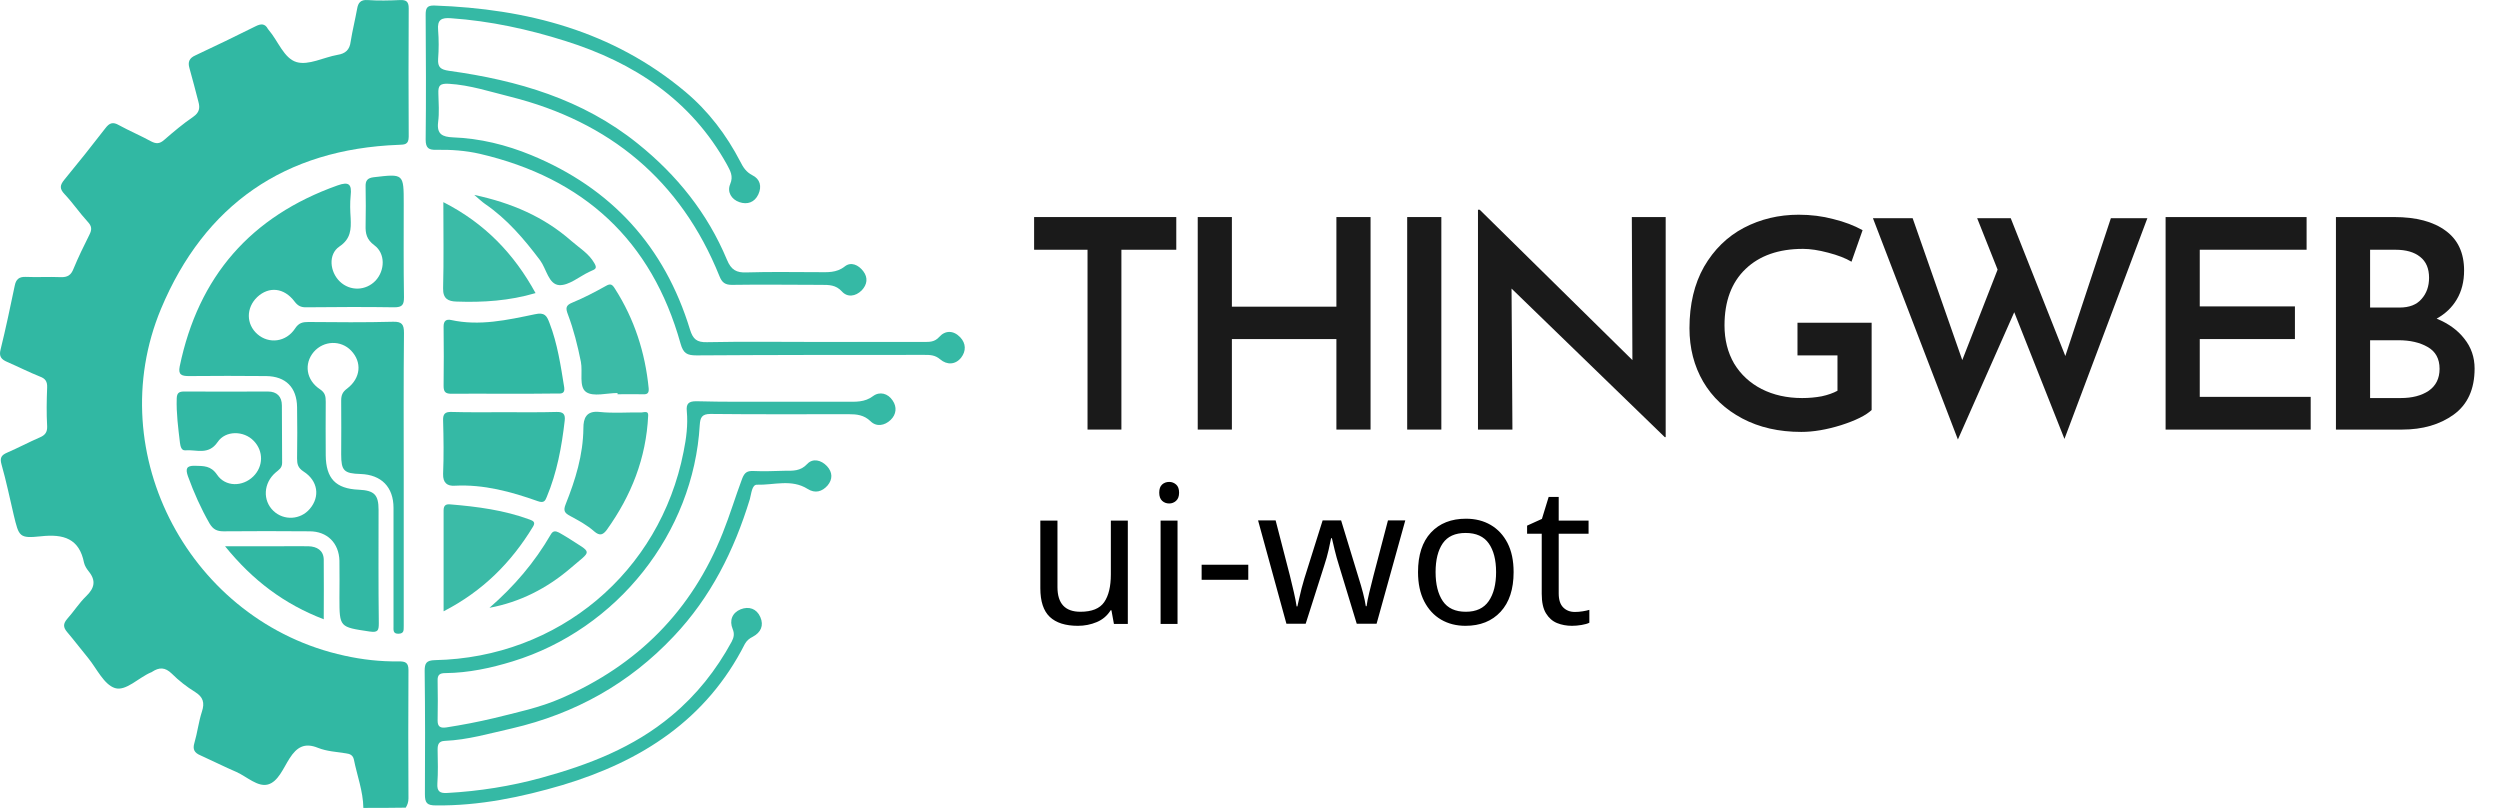
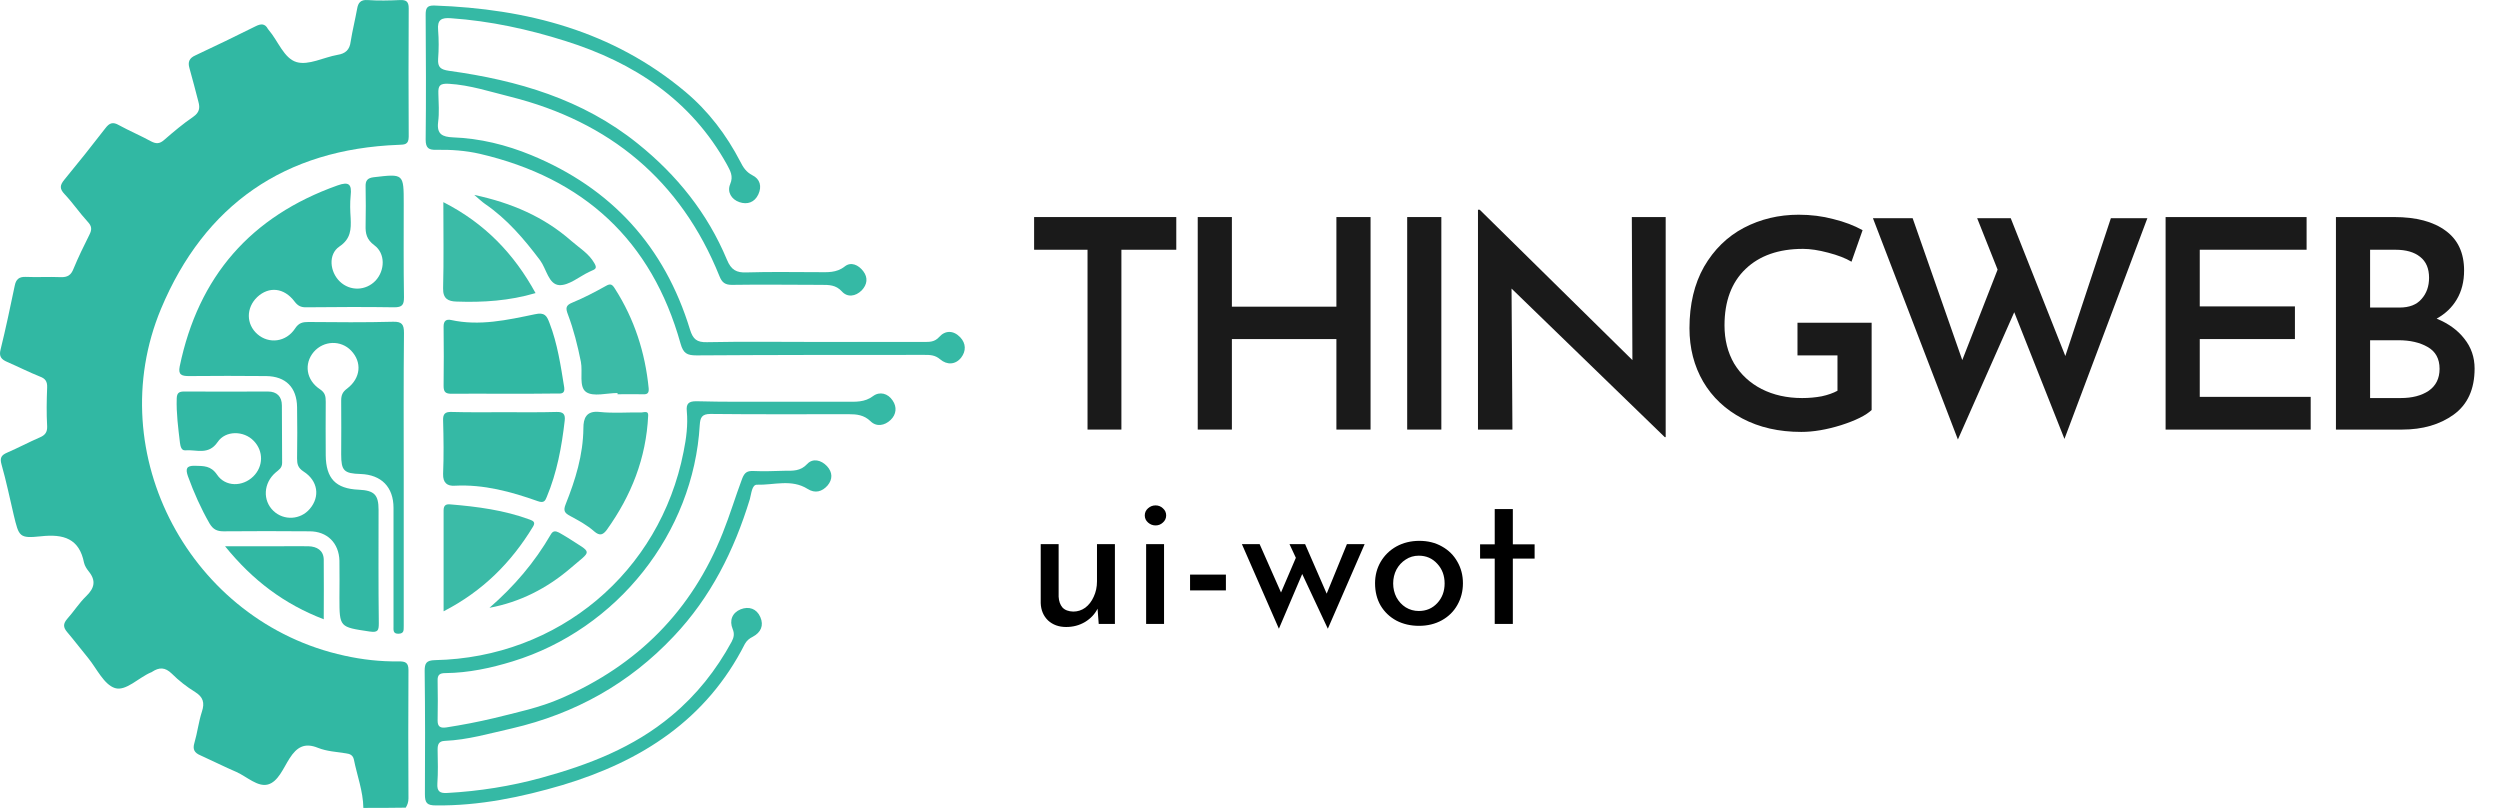
<svg xmlns="http://www.w3.org/2000/svg" version="1.1" id="Layer_1" x="0px" y="0px" viewBox="0 0 1003.271 324.22" xml:space="preserve" width="1003.271" height="324.22">
  <defs id="defs57">
    <rect x="15.925" y="-294.605" width="248.978" height="95.548" id="rect3156" />
    <rect x="432.72" y="233.251" width="580" height="123.332" id="rect1" />
  </defs>
  <style type="text/css" id="style2">
	.st0{fill:#31B8A3;}
	.st1{fill:#333736;}
	.st2{fill:#32B8A4;}
	.st3{fill:#35B9A5;}
	.st4{fill:#3BBBA7;}
	.st5{fill:#FDFEFE;}
	.st6{fill:none;enable-background:new    ;}
</style>
  <g id="g12004" transform="translate(-2.1802,-1.77988)">
    <path class="st0" d="m 148,326 c -0.1,-6.7 -2.5,-12.9 -3.8,-19.4 -0.4,-1.8 -1.6,-2.3 -3.2,-2.5 -3.8,-0.6 -7.7,-0.8 -11.2,-2.2 -5.4,-2.2 -8.5,-0.3 -11.4,4.2 -2.5,3.9 -4.6,9.4 -8.7,10.5 -4.1,1.1 -8.4,-3.1 -12.6,-5 -4.9,-2.1 -9.6,-4.5 -14.5,-6.7 -2.4,-1 -3.2,-2.4 -2.4,-5 1.2,-4.1 1.7,-8.5 3,-12.5 1.2,-3.6 0.5,-5.9 -2.7,-7.9 -3.4,-2.1 -6.6,-4.6 -9.4,-7.4 -2.7,-2.6 -5,-2.6 -7.9,-0.7 -0.1,0.1 -0.3,0.2 -0.4,0.2 -5,2.1 -10.1,7.7 -14.5,6.3 -4.4,-1.4 -7.3,-7.8 -10.7,-12 -2.9,-3.5 -5.6,-7.1 -8.5,-10.5 -1.6,-1.9 -1.6,-3.3 0,-5.2 2.7,-3 4.8,-6.4 7.7,-9.2 3.3,-3.2 4,-6.2 1,-9.9 -0.8,-1 -1.6,-2.2 -1.9,-3.5 C 34,217.9 27.7,216 18.6,217 c -8.7,0.9 -8.8,0.2 -10.9,-8.5 -1.6,-6.8 -3,-13.6 -4.9,-20.3 -0.8,-2.8 0,-3.8 2.3,-4.8 4.4,-1.9 8.7,-4.2 13.1,-6.1 2.1,-0.9 3,-2.1 2.9,-4.5 -0.3,-5.2 -0.2,-10.3 0,-15.5 0.1,-2.4 -0.7,-3.6 -2.9,-4.4 -4.5,-1.8 -8.8,-4 -13.2,-5.9 -2.3,-1 -3.3,-2.2 -2.6,-4.9 2.1,-8.5 3.9,-17.1 5.7,-25.7 0.5,-2.5 1.7,-3.6 4.4,-3.5 4.7,0.2 9.3,-0.1 14,0.1 2.8,0.1 4.2,-0.8 5.2,-3.4 1.9,-4.6 4.1,-9.1 6.3,-13.5 1.1,-2.1 1.1,-3.5 -0.6,-5.3 -3.3,-3.6 -6,-7.6 -9.3,-11.1 C 26,77.5 26.2,76.1 28,73.9 33.6,67.1 39.1,60.2 44.5,53.2 c 1.6,-2.1 3,-2.6 5.4,-1.2 4.2,2.3 8.7,4.2 12.9,6.5 2.1,1.1 3.5,1 5.3,-0.6 3.8,-3.3 7.6,-6.5 11.7,-9.3 2.4,-1.7 2.7,-3.5 2,-6 -1.2,-4.5 -2.3,-9 -3.6,-13.5 -0.7,-2.4 -0.1,-4 2.4,-5.1 8.1,-3.8 16.2,-7.7 24.2,-11.7 2,-1 3.7,-1.2 4.9,1.1 0.1,0.1 0.2,0.3 0.3,0.4 3.8,4.4 6.1,11.4 11.2,12.9 4.8,1.4 10.8,-1.9 16.4,-2.9 3.2,-0.5 4.9,-2 5.3,-5.3 0.7,-4.4 1.8,-8.8 2.6,-13.2 0.4,-2.4 1.4,-3.7 4.2,-3.5 4.3,0.3 8.7,0.2 13,0 2.5,-0.1 3.5,0.6 3.5,3.3 -0.1,17.2 -0.1,34.3 0,51.5 0,3.3 -1.7,3.2 -4,3.3 -45.7,1.7 -77.9,24 -95.4,65.8 -24.3,58.3 12,125.8 73.6,139.2 7.2,1.6 14.4,2.4 21.8,2.3 2.6,0 3.9,0.4 3.9,3.5 -0.1,17.2 -0.1,34.3 0,51.5 0,1.4 -0.4,2.6 -1.1,3.7 -5.7,0.1 -11.3,0.1 -17,0.1 z" id="path4" />
    <path class="st2" d="m 164.2,193.4 c 0,18.8 0,37.7 0,56.5 0,1 0,2 0,3 -0.1,1.4 0.4,3.1 -2,3.2 -2.4,0.1 -2.1,-1.5 -2.1,-3 0,-3.5 0,-7 0,-10.5 0,-12.3 0,-24.7 0,-37 0,-8.4 -4.9,-13.3 -13.2,-13.6 -6.7,-0.2 -7.8,-1.3 -7.8,-7.9 0,-7.2 0.1,-14.3 0,-21.5 0,-2.2 0.5,-3.5 2.4,-4.9 5.5,-4.2 6,-10.6 1.6,-15.2 -4.1,-4.3 -11,-4.1 -15,0.5 -4,4.7 -3.1,11.3 2.5,15 2.1,1.4 2.3,2.9 2.3,5 0,7.2 -0.1,14.3 0,21.5 0.1,9.3 4,13.4 13.2,13.8 6.3,0.3 8,2 8,8.1 0,15.2 -0.1,30.3 0.1,45.5 0,3 -0.4,3.8 -3.8,3.3 -11.9,-1.8 -12,-1.6 -12,-13.4 0,-5 0.1,-10 0,-15 -0.2,-7.1 -4.9,-11.8 -12,-11.8 -11.5,-0.1 -23,-0.1 -34.5,0 -2.7,0 -4.2,-0.8 -5.6,-3.1 -3.5,-6.1 -6.3,-12.4 -8.7,-19 -1,-2.9 -0.7,-4.3 2.8,-4.2 3.5,0.1 6.4,-0.1 8.9,3.6 3.3,4.9 10.2,4.9 14.5,0.7 4.1,-4 4.2,-10.2 0.2,-14.3 -3.9,-4.1 -11.3,-4.3 -14.5,0.5 -3.7,5.4 -8.6,2.9 -13,3.3 -1.6,0.1 -1.9,-1.7 -2.1,-3 -0.7,-5.9 -1.5,-11.9 -1.3,-17.9 0.1,-2.3 1.1,-2.7 3.1,-2.7 11.2,0.1 22.3,0 33.5,0 3.6,0 5.6,2 5.6,5.6 0.1,7.7 0,15.3 0.1,23 0,2.1 -1.3,2.8 -2.6,3.9 -4.9,4.2 -5.3,11.2 -0.9,15.4 4.2,4 10.9,3.6 14.6,-0.8 4.2,-4.9 3.3,-11.3 -2.5,-15 -2.3,-1.5 -2.6,-3 -2.6,-5.3 0.1,-6.8 0.1,-13.7 0,-20.5 -0.1,-7.9 -4.5,-12.4 -12.4,-12.5 -10.3,-0.1 -20.7,-0.1 -31,0 -2.9,0 -4.4,-0.5 -3.7,-3.9 7.5,-36.1 28.5,-60.2 63.3,-72.6 4.7,-1.7 5.8,-0.4 5.3,4.1 -0.3,3 -0.2,6 0,9 0.2,4.5 0.1,8.3 -4.5,11.4 -4.6,3.1 -3.9,10.2 0.2,14.1 4.1,3.9 10.4,3.7 14.3,-0.4 3.8,-4.1 4,-10.9 -0.5,-14.2 -3.1,-2.3 -3.6,-4.7 -3.5,-8 0.1,-5.2 0.1,-10.3 0,-15.5 -0.1,-2.4 0.7,-3.5 3.3,-3.8 12,-1.4 12,-1.5 12,10.7 0,12.5 -0.1,25 0.1,37.5 0,3 -0.7,4 -3.9,4 -11.8,-0.2 -23.7,-0.1 -35.5,0 -2,0 -3.2,-0.6 -4.5,-2.3 -4.2,-5.6 -10.3,-6.2 -15,-1.8 -4.5,4.3 -4.5,10.9 0.1,14.9 4.6,4 11.5,3.2 15.1,-2.3 1.5,-2.3 3.1,-2.6 5.3,-2.6 11.3,0.1 22.7,0.2 34,-0.1 3.6,-0.1 4.4,1.1 4.4,4.5 -0.2,19.4 -0.1,38.7 -0.1,58 z" id="path8" />
    <path class="st3" d="m 329.4,139 c 14.5,0 29,0 43.5,0 2.3,0 4.3,0.1 6.2,-2 2.4,-2.7 5.7,-2.7 8.4,0.1 2.4,2.5 2.4,5.6 0.4,8.2 -2.3,2.9 -5.7,3 -8.4,0.7 -2.1,-1.8 -4.1,-1.8 -6.4,-1.8 -30.5,0 -61,0 -91.4,0.2 -3.8,0 -5.3,-0.8 -6.4,-4.7 C 263.7,98.2 236.4,73.2 194.7,63.5 189,62.2 183.2,61.8 177.4,61.9 174.3,62 173,61.3 173,57.8 c 0.2,-16.7 0.1,-33.3 0,-50 0,-2.6 0.4,-3.9 3.5,-3.8 37.1,1.3 71.6,10.2 100.7,34.6 9.3,7.8 16.5,17.3 22.1,28.1 1.1,2.2 2.3,4.1 4.8,5.4 3.1,1.5 3.9,4.5 2.4,7.7 -1.5,3.2 -4.4,4.2 -7.6,3.1 -3.2,-1.1 -5,-4.1 -3.7,-7.2 1.4,-3.3 0,-5.4 -1.3,-7.9 C 279.5,41.9 256.7,26.9 229,18.2 c -14.9,-4.7 -30.1,-8 -45.8,-9.1 -3.8,-0.3 -5.6,0.5 -5.2,4.8 0.3,3.8 0.3,7.7 0,11.5 -0.2,3.4 1,4.3 4.4,4.8 27.5,3.8 53.6,11.4 75.7,29.2 15.7,12.6 28,27.9 35.8,46.6 1.7,4.1 3.8,5.3 8,5.1 9.5,-0.3 19,-0.1 28.5,-0.1 3.7,0 7.4,0.4 10.8,-2.3 2.5,-2 5.5,-0.6 7.4,1.9 2,2.6 1.6,5.4 -0.6,7.7 -2.5,2.5 -5.8,2.9 -8,0.4 -2.4,-2.6 -5.1,-2.6 -8.1,-2.6 -12,0 -24,-0.2 -36,0 -2.8,0 -4,-1 -5,-3.5 -15.5,-38.5 -44.1,-62 -83.9,-72 -8.1,-2 -16.2,-4.7 -24.7,-5.2 -3.7,-0.2 -4.3,0.8 -4.2,3.9 0.1,3.8 0.4,7.7 -0.1,11.5 -0.6,4.9 1.8,5.9 5.9,6.1 10.9,0.4 21.4,3 31.4,7.1 32.3,13.3 53.6,36.7 63.8,70.1 1.2,3.8 2.7,5.1 6.8,5 14.5,-0.3 29,-0.1 43.5,-0.1 0,0 0,0 0,0 z" id="path10" />
    <path class="st3" d="m 314.3,163 c 9.2,0 18.3,0 27.5,0 3.7,0 7.4,0.3 10.8,-2.3 2.6,-1.9 5.9,-1.1 7.8,1.8 1.8,2.6 1.5,5.6 -0.8,7.8 -2.4,2.3 -5.7,2.9 -8.1,0.5 -2.6,-2.5 -5.5,-2.8 -8.7,-2.8 -18.5,0 -37,0.1 -55.5,-0.1 -3.5,0 -4.1,1.5 -4.3,4.4 -2.5,43.4 -33.1,82 -75.1,94.9 -8.8,2.7 -17.7,4.6 -26.9,4.7 -2.3,0 -3.3,0.6 -3.2,3.1 0.1,5.3 0.1,10.7 0,16 0,2.6 1.3,3 3.5,2.7 6.4,-1 12.7,-2.2 19,-3.7 9.2,-2.3 18.4,-4.2 27.1,-8 30.6,-13.3 52.4,-35.1 64.8,-66.3 2.9,-7.2 5.1,-14.6 7.8,-21.8 1,-2.6 2.1,-3.2 4.6,-3.1 4.2,0.2 8.3,0 12.5,-0.1 3.3,0 6.3,0.2 9,-2.7 2.2,-2.4 5.6,-1.7 8,0.9 2.2,2.4 2.3,5.2 0.2,7.7 -2.2,2.5 -5,3.3 -8,1.4 -6.5,-4.1 -13.6,-1.5 -20.3,-1.7 -2.1,-0.1 -2.3,3.7 -2.9,5.8 -6.3,20.6 -15.7,39.4 -30.6,55.1 -17.8,18.9 -39.5,31 -64.9,36.9 -8.9,2 -17.7,4.6 -26.9,5 -2.6,0.1 -2.9,1.6 -2.9,3.6 0.1,4.5 0.2,9 -0.1,13.5 -0.2,3.2 1,4 4,3.8 12.8,-0.7 25.4,-2.7 37.8,-6.1 18.9,-5.2 36.9,-12.1 52.2,-24.9 10,-8.3 17.9,-18.3 24.1,-29.7 0.9,-1.7 1.2,-3.2 0.4,-5.1 -1.4,-3.4 -0.2,-6.5 3.2,-7.9 3.3,-1.3 6.4,-0.3 7.9,3.1 1.5,3.4 0.2,6.2 -3,7.9 -1.4,0.7 -2.4,1.5 -3.2,2.9 -15.4,30.4 -41.5,47.1 -73.1,56.6 -16.6,4.9 -33.5,8.4 -50.9,8.2 -3.6,0 -4.4,-1 -4.4,-4.5 0.1,-16.5 0.1,-33 -0.1,-49.5 0,-3.1 0.7,-4.2 4.1,-4.3 49.5,-1 90.3,-35.2 99.8,-83.6 1.1,-5.4 1.8,-10.8 1.3,-16.3 -0.3,-3 0.7,-4 3.8,-4 11,0.3 21.9,0.2 32.7,0.2 z" id="path12" />
    <path class="st3" d="m 204.5,167.2 c 7,0 14,0.1 21,-0.1 2.8,-0.1 3.6,1 3.3,3.5 -1.2,10.5 -3.1,20.8 -7.2,30.6 -0.6,1.5 -1.1,2.6 -3.6,1.7 -10.7,-3.8 -21.7,-6.8 -33.3,-6.2 -3,0.2 -4.8,-1.1 -4.7,-4.7 0.3,-7.2 0.2,-14.3 0,-21.5 -0.1,-2.6 0.8,-3.5 3.4,-3.4 7.1,0.2 14.1,0.1 21.1,0.1 z" id="path26" />
    <path class="st0" d="m 204.3,159.8 c -7,0 -14,-0.1 -20.9,0 -2.3,0 -3.2,-0.6 -3.2,-3.1 0.1,-8 0.1,-15.9 0,-23.9 0,-2.3 1.1,-3 3,-2.6 11.4,2.5 22.6,0 33.6,-2.3 4,-0.9 4.8,0.6 5.9,3.5 3.2,8.3 4.5,17.1 5.9,25.8 0.4,2.6 -1.2,2.6 -3,2.5 -7,0.1 -14.2,0.1 -21.3,0.1 z" id="path28" />
    <path class="st4" d="m 262.3,168.5 c -0.8,17.2 -6.8,32.2 -16.6,45.9 -1.5,2 -2.8,2.6 -5.1,0.6 -2.8,-2.5 -6.2,-4.3 -9.5,-6.1 -2.3,-1.2 -3,-2.1 -1.9,-4.8 3.9,-9.8 7,-19.7 7.1,-30.5 0,-3.9 1.1,-7.1 6.5,-6.5 5.6,0.6 11.3,0.1 16.9,0.2 1.1,-0.1 2.7,-0.7 2.6,1.2 z" id="path32" />
    <path class="st4" d="m 250,159.5 c -4.3,0 -9.7,1.6 -12.6,-0.4 -3,-2.1 -1.3,-8 -2.1,-12.1 -1.3,-6.5 -2.9,-12.9 -5.2,-19 -1,-2.6 -0.9,-3.7 1.8,-4.8 4.6,-1.9 9,-4.2 13.3,-6.6 2,-1.2 2.7,-0.7 3.8,1.1 7.8,12.2 12.1,25.6 13.5,39.9 0.2,2.2 -0.8,2.5 -2.5,2.4 -3.3,-0.1 -6.7,0 -10,0 0,-0.3 0,-0.4 0,-0.5 z" id="path34" />
    <path class="st4" d="m 180.2,247.1 c 0,-14 0,-27.2 0,-40.5 0,-2.1 1,-2.6 2.8,-2.4 10.8,0.9 21.5,2.3 31.8,6.1 1.3,0.5 2.4,1 1.3,2.8 -8.8,14.5 -20.2,25.9 -35.9,34 z" id="path36" />
    <path class="st4" d="m 217.1,119.4 c -10.5,3.1 -21.1,3.8 -31.8,3.4 -3.2,-0.1 -5.4,-1.1 -5.3,-5.3 0.3,-11.3 0.1,-22.5 0.1,-34.6 16.7,8.5 28.4,20.8 37,36.5 z" id="path38" />
    <path class="st0" d="m 132.1,250.3 c -15.9,-6.1 -28.5,-15.6 -39.6,-29.3 8,0 15,0 22,0 3.8,0 7.7,-0.1 11.5,0 3.3,0.1 6,1.6 6.1,5.3 0.1,7.8 0,15.5 0,24 z" id="path40" />
    <path class="st4" d="m 192.5,80 c 15,3.2 28,8.8 39,18.5 3.2,2.8 7,5 9.2,8.9 1,1.7 0.7,2.3 -0.8,2.9 -0.5,0.2 -0.9,0.4 -1.3,0.6 -4,1.9 -8.1,5.5 -12,5.3 -4.3,-0.3 -5.1,-6.5 -7.7,-10 -6.4,-8.5 -13.2,-16.5 -22.1,-22.6 -1.3,-0.9 -2.5,-2.1 -4.3,-3.6 z" id="path42" />
    <path class="st4" d="m 198.6,245.7 c 9.9,-8.6 18.1,-18.2 24.6,-29.4 0.9,-1.6 1.9,-1.5 3.3,-0.8 1.2,0.7 2.3,1.3 3.4,2 10.3,6.7 10,4.7 1,12.5 -9.3,7.9 -20,13.4 -32.3,15.7 z" id="path44" />
  </g>
  <path class="st6" d="" id="path52" />
  <g aria-label="THINGWEB" id="text1888" style="font-weight:600;font-size:117.154px;line-height:1.25;font-family:'Josefin Sans';-inkscape-font-specification:'Josefin Sans Semi-Bold';letter-spacing:-8.73px;fill:#1a1a1a;stroke-width:2.929" transform="translate(0,-32.53803)">
    <path d="m 472.051,119.642 v 13.121 h -22.025 v 72.167 h -13.59 v -72.167 h -21.439 v -13.121 z" id="path13357" />
    <path d="M 550.015,204.93 H 536.308 v -36.318 h -41.941 v 36.318 h -13.707 v -85.288 h 13.707 v 35.966 h 41.941 v -35.966 h 13.707 z" id="path13359" />
    <path d="m 578.423,119.642 v 85.288 H 564.716 v -85.288 z" id="path13361" />
    <path d="m 668.453,119.642 v 88.334 h -0.351 l -61.506,-59.631 0.351,56.585 h -13.824 v -88.217 h 0.703 l 61.272,60.334 -0.234,-57.405 z" id="path13363" />
    <path d="m 751.103,197.081 q -3.515,3.28 -12.301,6.092 -8.669,2.695 -15.933,2.695 -13.473,0 -23.665,-5.389 -10.192,-5.389 -15.699,-14.761 -5.506,-9.489 -5.506,-21.439 0,-14.41 5.858,-24.72 5.975,-10.31 15.933,-15.581 10.075,-5.272 22.025,-5.272 7.381,0 13.941,1.757 6.678,1.64 11.715,4.452 l -4.452,12.653 q -3.515,-2.109 -9.372,-3.632 -5.741,-1.523 -10.075,-1.523 -14.644,0 -23.079,8.084 -8.435,8.084 -8.435,22.611 0,8.669 3.866,15.347 3.983,6.561 11.012,10.192 7.146,3.632 16.284,3.632 4.1,0 7.849,-0.703 3.749,-0.82 6.326,-2.226 v -14.176 h -16.05 v -13.121 h 29.757 z" id="path13365" />
    <path d="m 828.482,208.679 -20.15,-50.845 -22.611,51.079 -34.092,-88.803 h 15.933 l 19.916,56.937 14.176,-36.318 -8.201,-20.619 h 13.473 l 21.908,55.297 18.276,-55.297 h 14.644 z" id="path13367" />
    <path d="m 925.659,119.642 v 13.121 H 882.781 v 22.728 h 38.192 v 13.121 H 882.781 v 23.196 h 44.519 v 13.121 h -58.226 v -85.288 z" id="path13369" />
    <path d="m 977.849,160.411 q 7.146,2.929 11.13,8.084 4.1,5.155 4.1,11.95 0,12.418 -8.435,18.51 -8.318,5.975 -20.619,5.975 h -26.594 v -85.288 h 23.314 q 13.356,0 20.736,5.506 7.381,5.389 7.381,15.933 0,6.678 -2.929,11.598 -2.812,4.803 -8.084,7.732 z m -26.711,-4.452 h 11.833 q 5.858,0 8.787,-3.397 3.046,-3.397 3.046,-8.552 0,-5.623 -3.632,-8.435 -3.515,-2.812 -9.841,-2.812 h -10.192 z m 12.301,36.318 q 6.912,0 11.247,-2.929 4.335,-3.046 4.335,-8.787 0,-6.092 -4.803,-8.787 -4.686,-2.695 -11.715,-2.695 h -11.364 v 23.196 z" id="path13371" />
  </g>
-   <text xml:space="preserve" id="text1" style="font-style:normal;font-variant:normal;font-weight:normal;font-stretch:normal;font-size:77.333px;line-height:1.25;font-family:'Josefin Sans';-inkscape-font-specification:'Josefin Sans';white-space:pre;shape-inside:url(#rect1);fill:#000000;fill-opacity:1;stroke:none" transform="translate(-21.33714,-50.53803)">
-     <tspan x="432.721" y="300.917" id="tspan1">ui-wot</tspan>
-   </text>
+   <path d="m 468.758,268.901 v 32.016 h -6.496 l -0.464,-6.109 q -1.624,3.248 -5.027,5.336 -3.403,2.011 -7.579,2.011 -4.408,0 -7.269,-2.629 -2.784,-2.707 -2.939,-6.96 v -23.664 h 7.192 v 21.112 q 0.155,2.707 1.547,4.331 1.469,1.547 4.331,1.624 2.629,0 4.795,-1.547 2.165,-1.624 3.403,-4.408 1.315,-2.784 1.315,-6.187 v -14.925 z m 19.72,0 v 32.016 h -7.192 v -32.016 z m -7.733,-11.523 q 0,-1.701 1.315,-2.861 1.315,-1.16 3.016,-1.16 1.701,0 2.939,1.16 1.315,1.16 1.315,2.861 0,1.701 -1.315,2.861 -1.237,1.16 -2.939,1.16 -1.701,0 -3.016,-1.16 -1.315,-1.16 -1.315,-2.861 z m 32.557,23.741 v 6.341 h -14.384 v -6.341 z m 55.68,-12.219 -14.771,33.949 -10.285,-21.963 -9.357,21.963 -14.848,-33.949 h 7.115 l 8.584,19.411 5.955,-13.92 -2.552,-5.491 h 6.264 l 8.661,19.875 8.12,-19.875 z m 4.176,15.699 q 0,-4.717 2.243,-8.584 2.32,-3.944 6.341,-6.187 4.099,-2.243 9.203,-2.243 5.104,0 9.048,2.243 4.021,2.243 6.187,6.109 2.243,3.867 2.243,8.661 0,4.795 -2.243,8.739 -2.165,3.867 -6.187,6.109 -4.021,2.243 -9.203,2.243 -5.027,0 -9.048,-2.088 -4.021,-2.165 -6.341,-6.032 -2.243,-3.867 -2.243,-8.971 z m 7.269,0.077 q 0,3.016 1.315,5.568 1.392,2.552 3.712,4.021 2.397,1.469 5.259,1.469 4.485,0 7.424,-3.171 2.939,-3.171 2.939,-7.888 0,-4.717 -2.939,-7.888 -2.939,-3.248 -7.424,-3.248 -2.939,0 -5.259,1.547 -2.32,1.469 -3.712,4.021 -1.315,2.552 -1.315,5.568 z m 48.024,-29.851 v 14.152 h 8.739 v 5.723 h -8.739 v 26.216 h -7.269 v -26.216 h -5.877 v -5.723 h 5.877 v -14.152 z" id="text1" style="font-size:77.333px;line-height:1.25;font-family:'Josefin Sans';-inkscape-font-specification:'Josefin Sans';white-space:pre" transform="translate(-21.33714,-50.53803)" aria-label="ui-wot" />
</svg>
